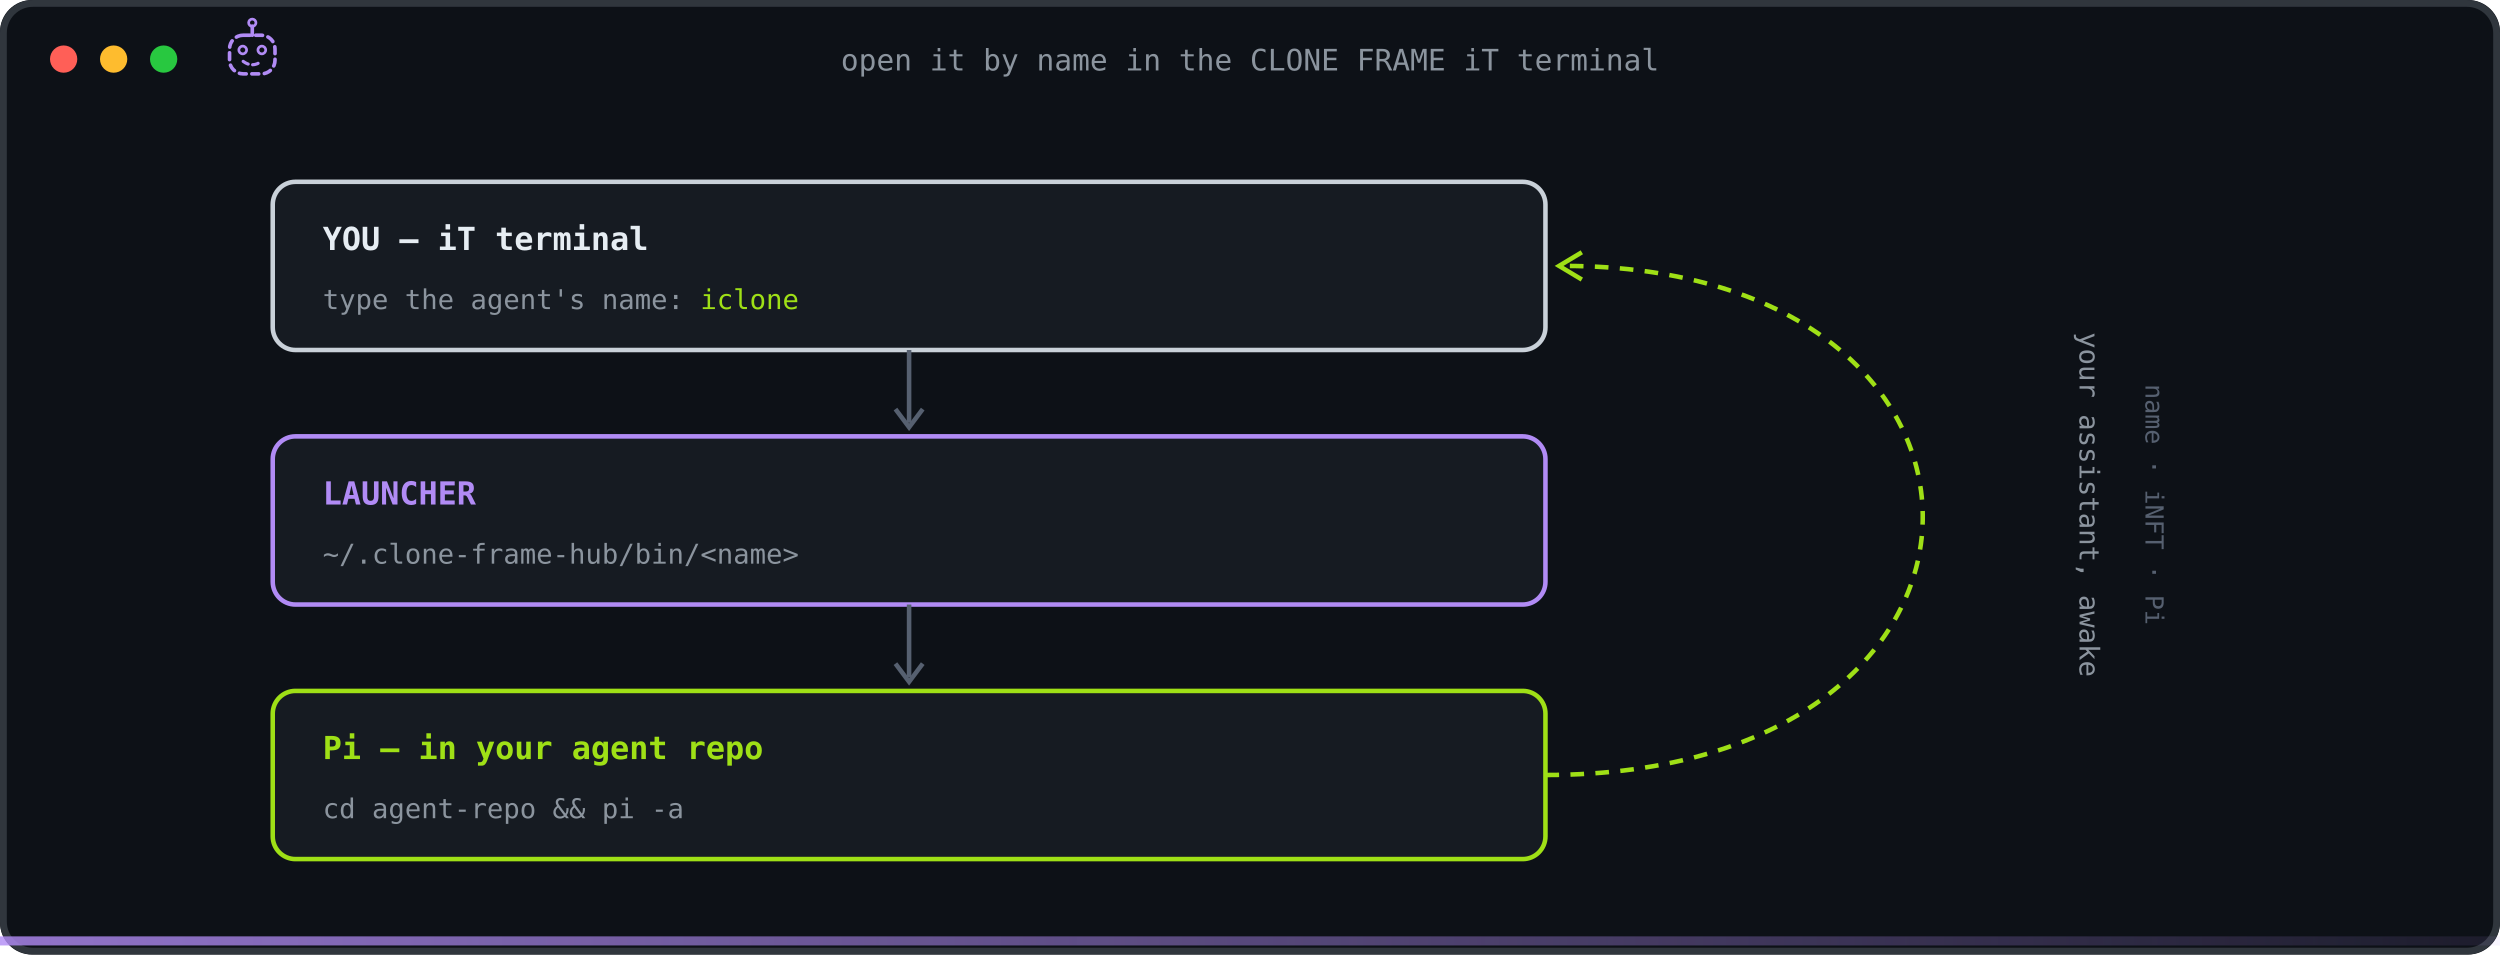
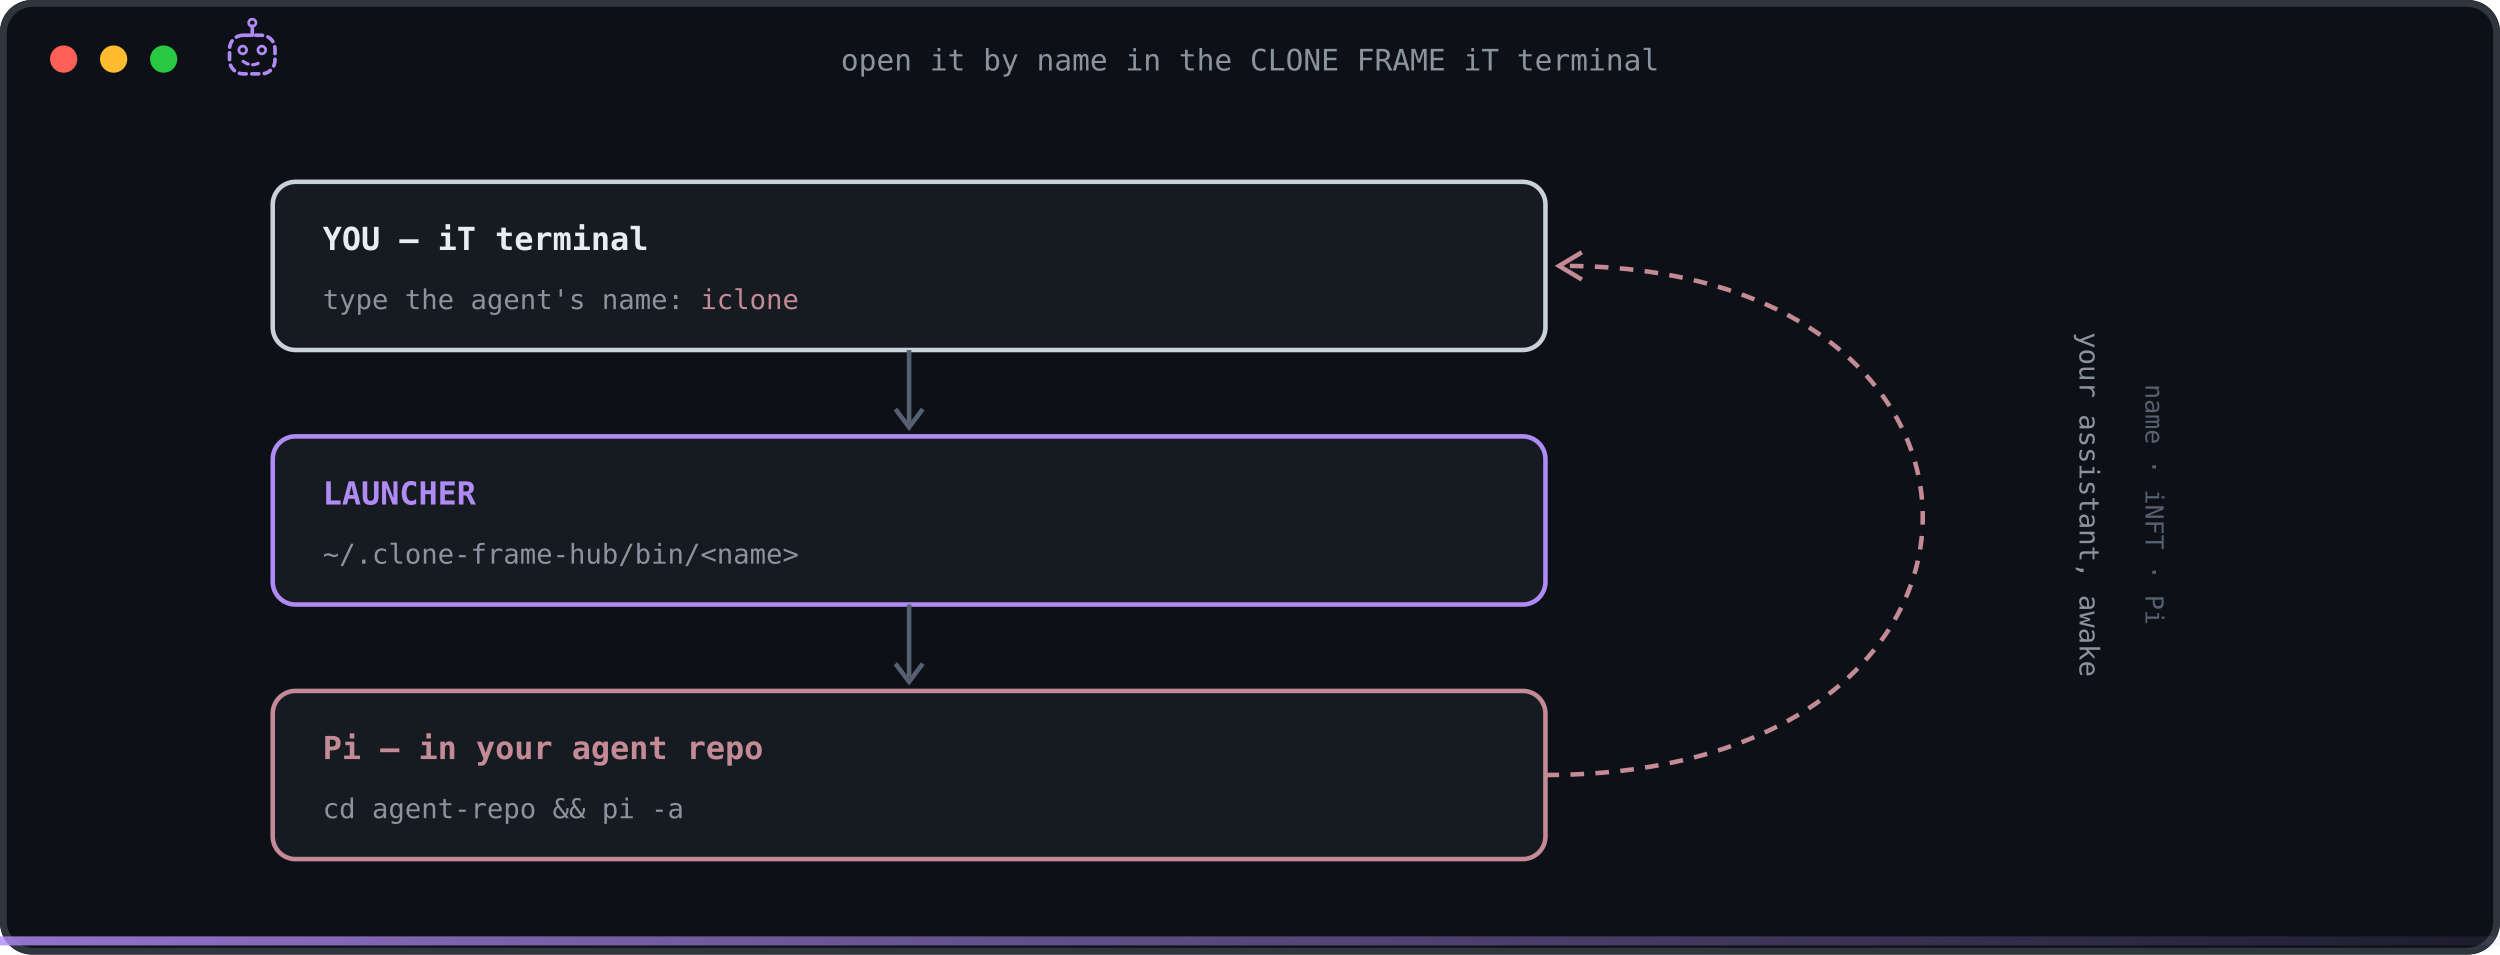
<svg xmlns="http://www.w3.org/2000/svg" viewBox="0 0 1100 420" font-family="ui-monospace, SFMono-Regular, Menlo, Consolas, monospace" font-size="14">
  <defs>
    <linearGradient id="violine" x1="0" y1="0" x2="1" y2="0">
      <stop offset="0" stop-color="#b18bf5" stop-opacity="0.9" />
      <stop offset="1" stop-color="#b18bf5" stop-opacity="0.1" />
    </linearGradient>
  </defs>
  <rect width="1100" height="420" rx="14" fill="#0d1117" />
  <rect x="1.5" y="1.5" width="1097" height="417" rx="13" fill="none" stroke="#30363d" stroke-width="3" />
  <rect x="0" y="412" width="1100" height="4" fill="url(#violine)" opacity="0.9" />
  <circle cx="28" cy="26" r="6" fill="#ff5f57" />
  <circle cx="50" cy="26" r="6" fill="#febc2e" />
  <circle cx="72" cy="26" r="6" fill="#28c840" />
  <g stroke="#b18bf5" fill="none" stroke-linecap="round">
    <rect x="101" y="15.5" width="20" height="17" rx="6" stroke-width="1.6" stroke-dasharray="3 2.5" />
    <line x1="111" y1="15.5" x2="111" y2="11.5" stroke-width="1.6" />
    <circle cx="111" cy="10" r="1.6" stroke-width="1.2" />
    <circle cx="106.8" cy="22" r="1.7" stroke-width="1.2" />
    <circle cx="115.2" cy="22" r="1.7" stroke-width="1.2" />
    <path d="M107 27 Q111 30 115 27" stroke-width="1.4" stroke-dasharray="2.5 2" />
  </g>
  <text x="550" y="31" text-anchor="middle" font-size="13" fill="#8b949e">open it by name in the CLONE FRAME iT terminal</text>
  <g font-size="12">
    <rect x="120" y="80" width="560" height="74" rx="10" fill="#161b22" stroke="#c9d1d9" stroke-width="2" />
    <text x="142" y="110" fill="#e6edf3" font-weight="bold" font-size="14">YOU — iT terminal</text>
-     <text x="142" y="136" fill="#8b949e">type the agent's name:  <tspan fill="#9fe016">iclone</tspan>
+     <text x="142" y="136" fill="#8b949e">type the agent's name:  <tspan fill="#c48b96">iclone</tspan>
    </text>
    <rect x="120" y="192" width="560" height="74" rx="10" fill="#161b22" stroke="#b18bf5" stroke-width="2" />
    <text x="142" y="222" fill="#b18bf5" font-weight="bold" font-size="14">LAUNCHER</text>
    <text x="142" y="248" fill="#8b949e">~/.clone-frame-hub/bin/&lt;name&gt;</text>
-     <rect x="120" y="304" width="560" height="74" rx="10" fill="#161b22" stroke="#9fe016" stroke-width="2" />
-     <text x="142" y="334" fill="#9fe016" font-weight="bold" font-size="14">Pi — in your agent repo</text>
+     <rect x="120" y="304" width="560" height="74" rx="10" fill="#161b22" stroke="#c48b96" stroke-width="2" />
+     <text x="142" y="334" fill="#c48b96" font-weight="bold" font-size="14">Pi — in your agent repo</text>
    <text x="142" y="360" fill="#8b949e">cd agent-repo &amp;&amp; pi -a</text>
  </g>
  <g stroke="#566070" stroke-width="2" fill="none">
    <path d="M400 154 400 186" />
    <path d="M394 180 400 188 406 180" />
    <path d="M400 266 400 298" />
    <path d="M394 292 400 300 406 292" />
  </g>
-   <path d="M680 341 C900 341 900 117 688 117" fill="none" stroke="#9fe016" stroke-width="2" stroke-dasharray="6 5" />
-   <path d="M696 111 686 117 696 123" fill="none" stroke="#9fe016" stroke-width="2" />
+   <path d="M680 341 C900 341 900 117 688 117" fill="none" stroke="#c48b96" stroke-width="2" stroke-dasharray="6 5" />
+   <path d="M696 111 686 117 696 123" fill="none" stroke="#c48b96" stroke-width="2" />
  <text x="915" y="222" text-anchor="middle" fill="#8b949e" font-size="12" transform="rotate(90 915 222)">your assistant, awake</text>
  <text x="944" y="222" text-anchor="middle" fill="#566070" font-size="11" transform="rotate(90 944 222)">name · iNFT · Pi</text>
</svg>
